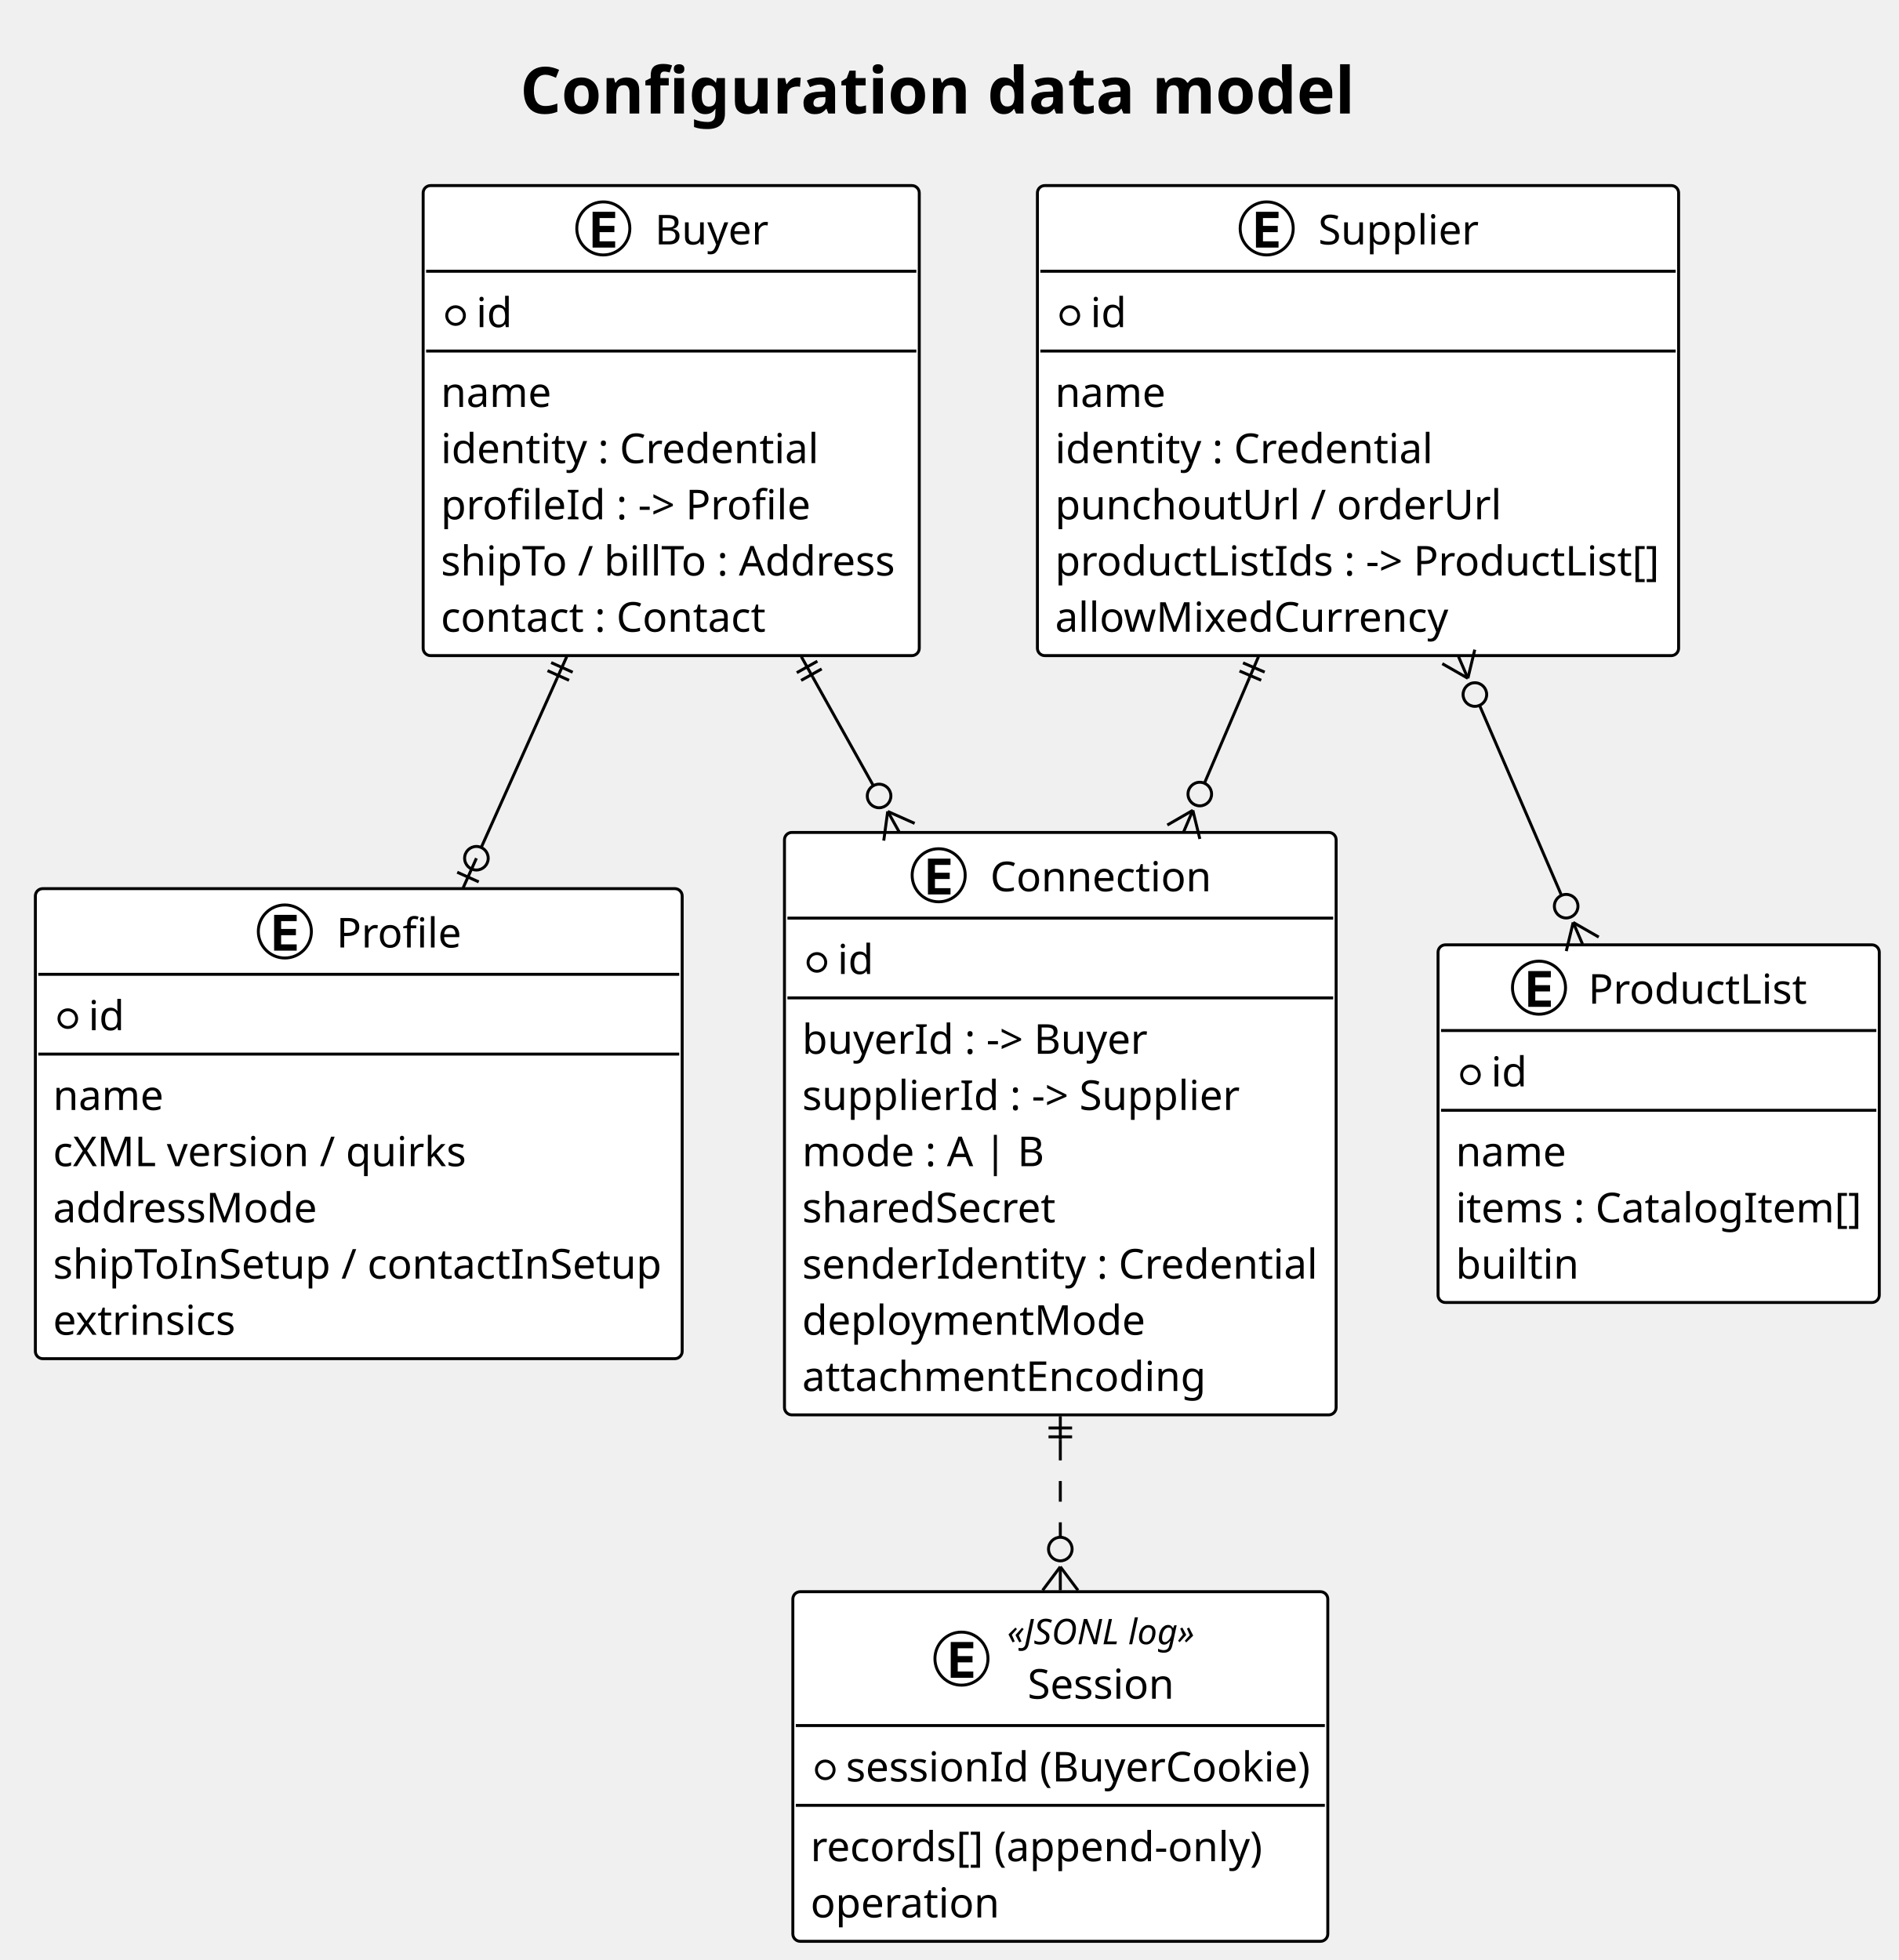
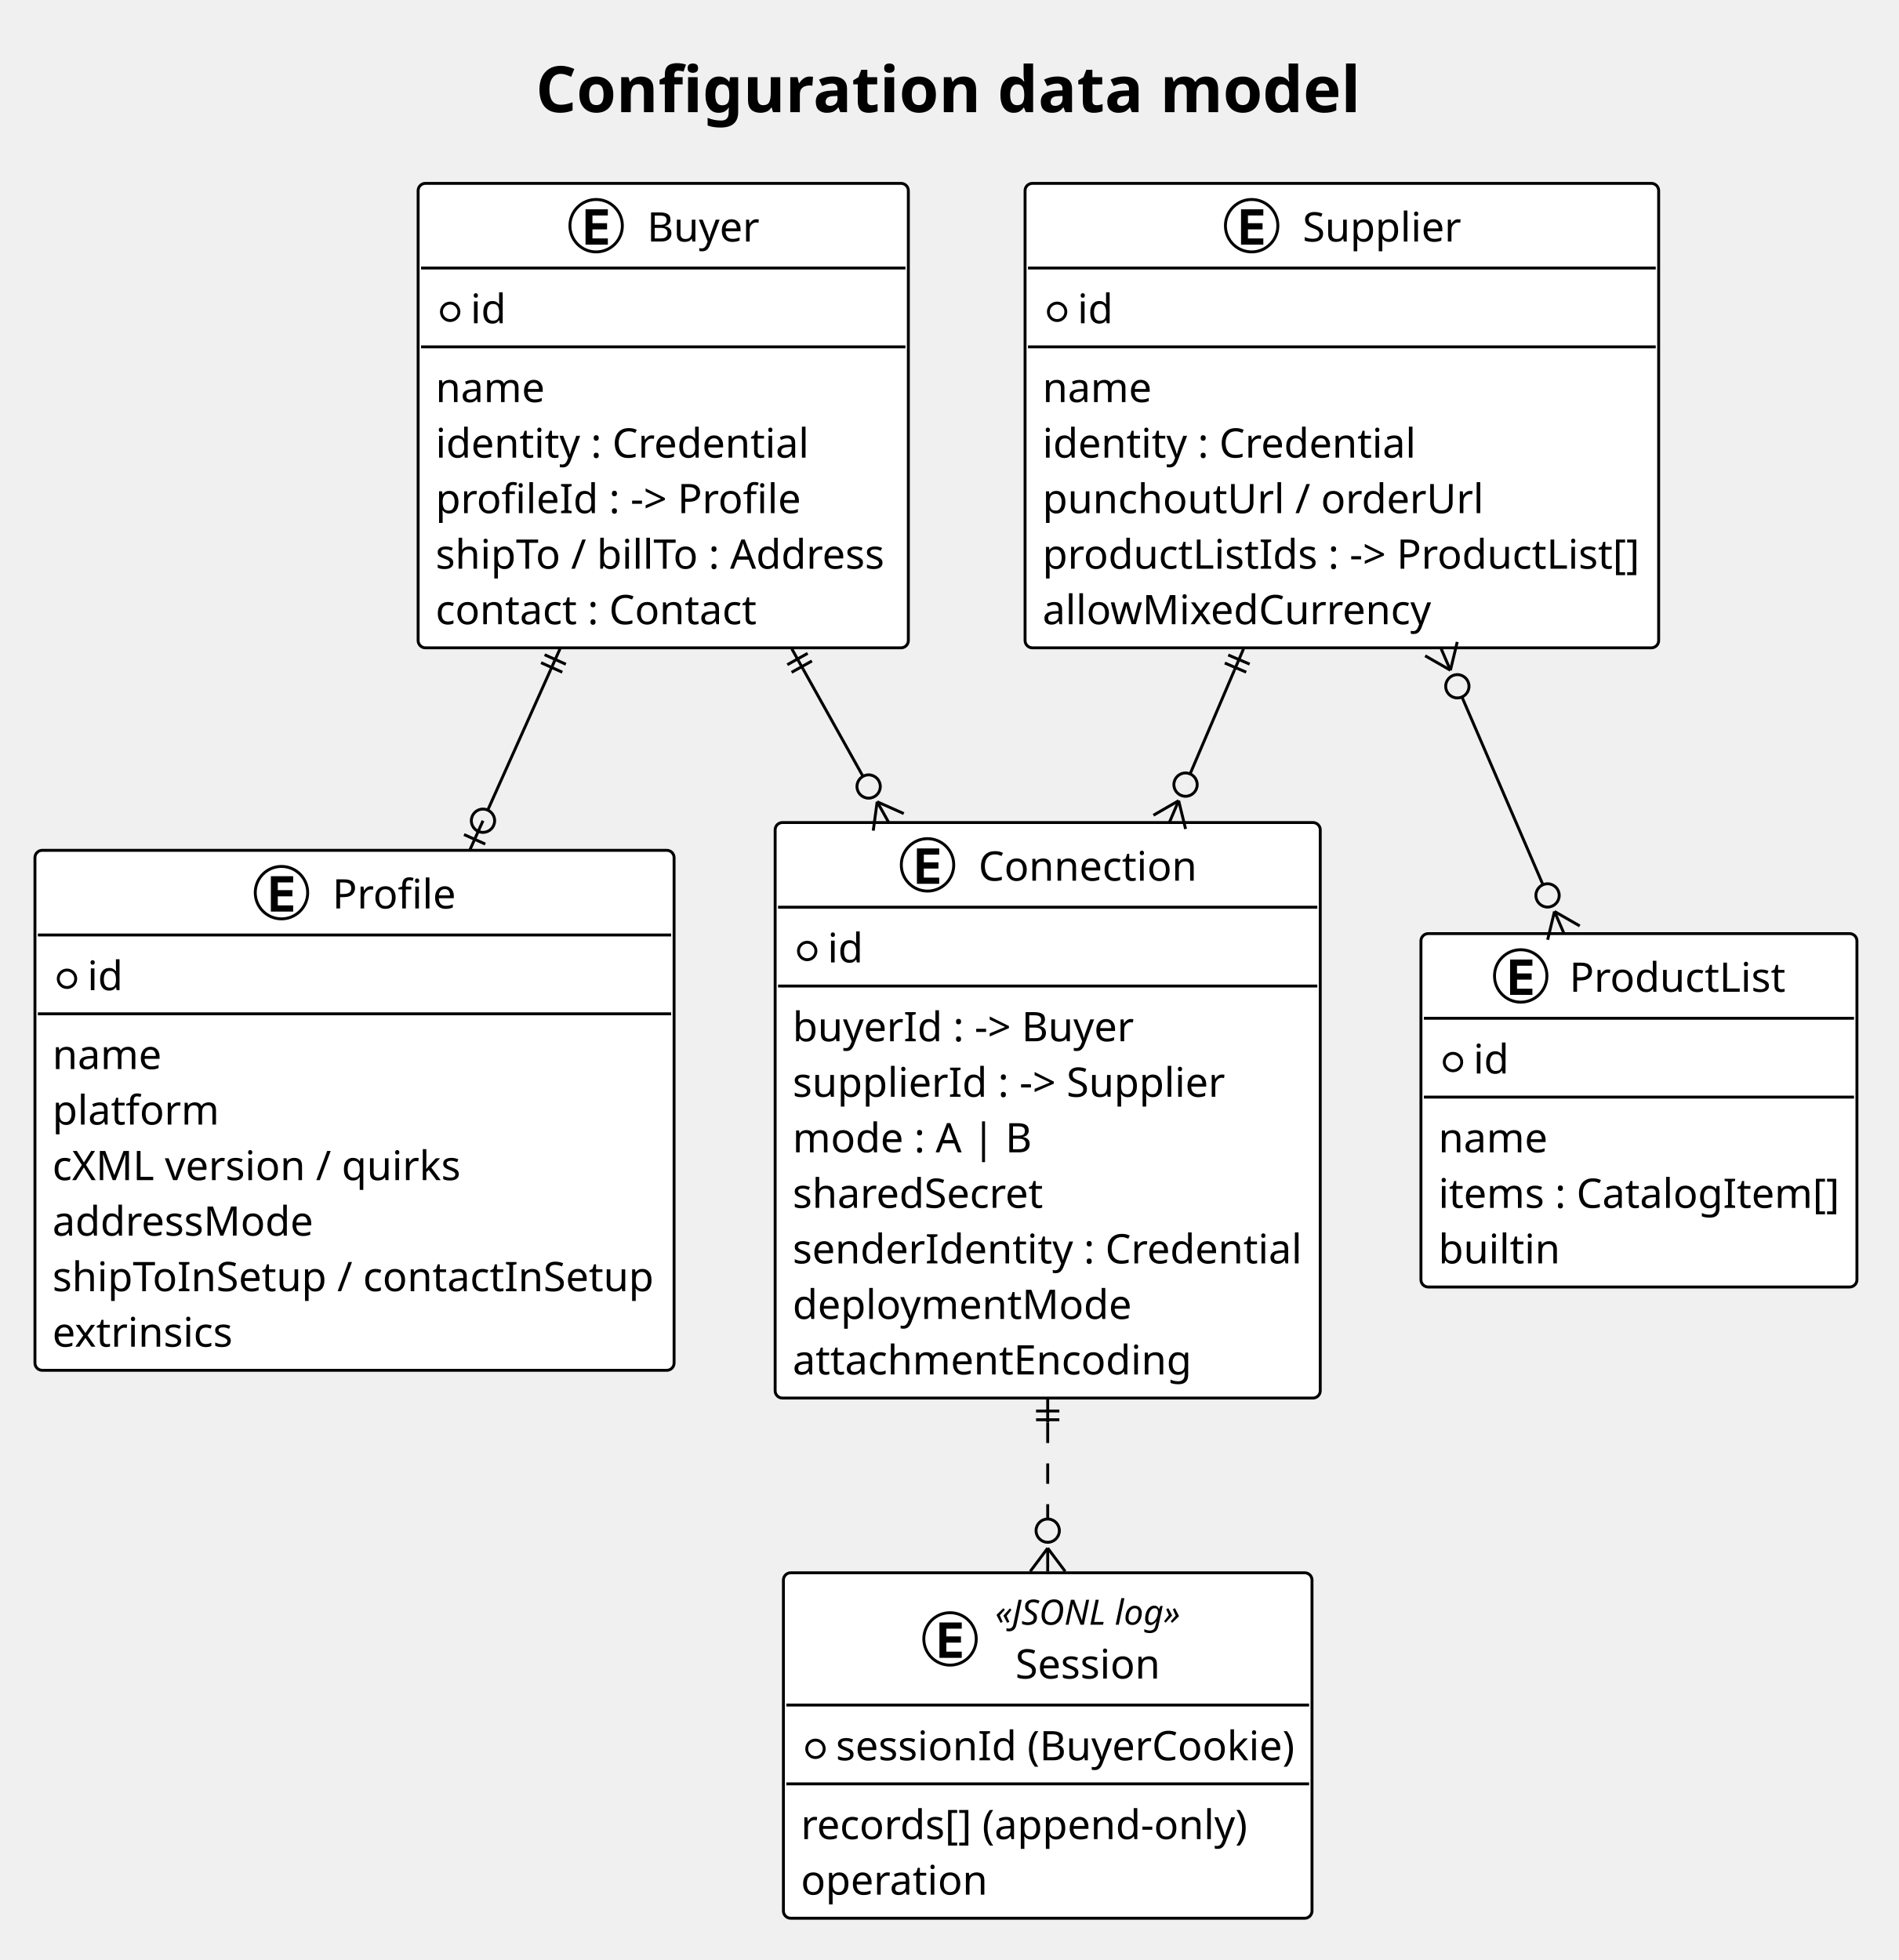
- <svg xmlns="http://www.w3.org/2000/svg" contentStyleType="text/css" data-diagram-type="CLASS" preserveAspectRatio="xMidYMid meet" version="1.1" viewBox="0 0 644 665" zoomAndPan="magnify" width="644" height="665">
+ <svg xmlns="http://www.w3.org/2000/svg" contentStyleType="text/css" data-diagram-type="CLASS" preserveAspectRatio="xMidYMid meet" version="1.1" viewBox="0 0 652 673" zoomAndPan="magnify" width="652" height="673">
  <defs />
  <g>
    <g class="title" data-source-line="2">
-       <text fill="#000000" font-family="Verdana" font-size="22" font-weight="bold" lengthAdjust="spacing" textLength="282.701" x="176.429" y="38.518">Configuration data model</text>
+       <text fill="#000000" font-family="Verdana" font-size="22" font-weight="700" lengthAdjust="spacing" textLength="282.701" x="183.929" y="38.518">Configuration data model</text>
    </g>
-     <g class="entity" data-qualified-name="Buyer" data-source-line="4" id="ent0002">
+     <g class="entity" data-qualified-name="Buyer" data-source-line="4" id="ent0001">
      <rect fill="#FFFFFF" height="159.475" rx="2.5" ry="2.5" style="stroke:#000000;stroke-width:1;" width="168.309" x="143.56" y="62.964" />
      <ellipse cx="204.68" cy="77.498" fill="#FFFFFF" rx="9" ry="9" style="stroke:#000000;stroke-width:1;" />
      <path d="M201.039,83.998 L201.039,71.857 L208.695,71.857 L208.695,73.982 L203.414,73.982 L203.414,76.639 L208.43,76.639 L208.43,78.764 L203.414,78.764 L203.414,81.873 L208.695,81.873 L208.695,83.998 L201.039,83.998 Z " fill="#000000" />
      <text fill="#000000" font-family="Verdana" font-size="14" lengthAdjust="spacing" textLength="38.57" x="222.18" y="82.93">Buyer</text>
      <line style="stroke:#000000;stroke-width:1;" x1="144.56" x2="310.869" y1="92.032" y2="92.032" />
      <g data-visibility-modifier="IE_MANDATORY">
        <ellipse cx="154.56" cy="107.066" fill="#FFFFFF" rx="3" ry="3" style="stroke:#000000;stroke-width:1;" />
      </g>
      <text fill="#000000" font-family="Verdana" font-size="14" lengthAdjust="spacing" textLength="12.222" x="161.56" y="110.998">id</text>
      <line style="stroke:#000000;stroke-width:1;" x1="144.56" x2="310.869" y1="119.1" y2="119.1" />
      <text fill="#000000" font-family="Verdana" font-size="14" lengthAdjust="spacing" textLength="37.492" x="149.56" y="138.066">name</text>
      <text fill="#000000" font-family="Verdana" font-size="14" lengthAdjust="spacing" textLength="128.477" x="149.56" y="157.134">identity : Credential</text>
      <text fill="#000000" font-family="Verdana" font-size="14" lengthAdjust="spacing" textLength="125.999" x="149.56" y="176.202">profileId : -&gt; Profile</text>
      <text fill="#000000" font-family="Verdana" font-size="14" lengthAdjust="spacing" textLength="156.309" x="149.56" y="195.27">shipTo / billTo : Address</text>
      <text fill="#000000" font-family="Verdana" font-size="14" lengthAdjust="spacing" textLength="110.208" x="149.56" y="214.338">contact : Contact</text>
    </g>
-     <g class="entity" data-qualified-name="Supplier" data-source-line="14" id="ent0003">
+     <g class="entity" data-qualified-name="Supplier" data-source-line="14" id="ent0002">
      <rect fill="#FFFFFF" height="159.475" rx="2.5" ry="2.5" style="stroke:#000000;stroke-width:1;" width="217.533" x="351.95" y="62.964" />
      <ellipse cx="429.737" cy="77.498" fill="#FFFFFF" rx="9" ry="9" style="stroke:#000000;stroke-width:1;" />
      <path d="M426.096,83.998 L426.096,71.857 L433.752,71.857 L433.752,73.982 L428.471,73.982 L428.471,76.639 L433.487,76.639 L433.487,78.764 L428.471,78.764 L428.471,81.873 L433.752,81.873 L433.752,83.998 L426.096,83.998 Z " fill="#000000" />
      <text fill="#000000" font-family="Verdana" font-size="14" lengthAdjust="spacing" textLength="54.46" x="447.237" y="82.93">Supplier</text>
      <line style="stroke:#000000;stroke-width:1;" x1="352.95" x2="568.483" y1="92.032" y2="92.032" />
      <g data-visibility-modifier="IE_MANDATORY">
        <ellipse cx="362.95" cy="107.066" fill="#FFFFFF" rx="3" ry="3" style="stroke:#000000;stroke-width:1;" />
      </g>
      <text fill="#000000" font-family="Verdana" font-size="14" lengthAdjust="spacing" textLength="12.222" x="369.95" y="110.998">id</text>
      <line style="stroke:#000000;stroke-width:1;" x1="352.95" x2="568.483" y1="119.1" y2="119.1" />
      <text fill="#000000" font-family="Verdana" font-size="14" lengthAdjust="spacing" textLength="37.492" x="357.95" y="138.066">name</text>
      <text fill="#000000" font-family="Verdana" font-size="14" lengthAdjust="spacing" textLength="128.477" x="357.95" y="157.134">identity : Credential</text>
      <text fill="#000000" font-family="Verdana" font-size="14" lengthAdjust="spacing" textLength="151.745" x="357.95" y="176.202">punchoutUrl / orderUrl</text>
      <text fill="#000000" font-family="Verdana" font-size="14" lengthAdjust="spacing" textLength="205.533" x="357.95" y="195.27">productListIds : -&gt; ProductList[]</text>
      <text fill="#000000" font-family="Verdana" font-size="14" lengthAdjust="spacing" textLength="134.245" x="357.95" y="214.338">allowMixedCurrency</text>
    </g>
-     <g class="entity" data-qualified-name="Connection" data-source-line="24" id="ent0004">
+     <g class="entity" data-qualified-name="Connection" data-source-line="24" id="ent0003">
      <rect fill="#FFFFFF" height="197.611" rx="2.5" ry="2.5" style="stroke:#000000;stroke-width:1;" width="187.153" x="266.14" y="282.434" />
      <ellipse cx="318.454" cy="296.968" fill="#FFFFFF" rx="9" ry="9" style="stroke:#000000;stroke-width:1;" />
      <path d="M314.813,303.468 L314.813,291.327 L322.469,291.327 L322.469,293.452 L317.188,293.452 L317.188,296.109 L322.204,296.109 L322.204,298.234 L317.188,298.234 L317.188,301.343 L322.469,301.343 L322.469,303.468 L314.813,303.468 Z " fill="#000000" />
      <text fill="#000000" font-family="Verdana" font-size="14" lengthAdjust="spacing" textLength="75.026" x="335.954" y="302.4">Connection</text>
      <line style="stroke:#000000;stroke-width:1;" x1="267.14" x2="452.293" y1="311.502" y2="311.502" />
      <g data-visibility-modifier="IE_MANDATORY">
        <ellipse cx="277.14" cy="326.536" fill="#FFFFFF" rx="3" ry="3" style="stroke:#000000;stroke-width:1;" />
      </g>
      <text fill="#000000" font-family="Verdana" font-size="14" lengthAdjust="spacing" textLength="12.222" x="284.14" y="330.468">id</text>
      <line style="stroke:#000000;stroke-width:1;" x1="267.14" x2="452.293" y1="338.57" y2="338.57" />
      <text fill="#000000" font-family="Verdana" font-size="14" lengthAdjust="spacing" textLength="117.194" x="272.14" y="357.536">buyerId : -&gt; Buyer</text>
      <text fill="#000000" font-family="Verdana" font-size="14" lengthAdjust="spacing" textLength="148.483" x="272.14" y="376.604">supplierId : -&gt; Supplier</text>
      <text fill="#000000" font-family="Verdana" font-size="14" lengthAdjust="spacing" textLength="82.138" x="272.14" y="395.672">mode : A | B</text>
      <text fill="#000000" font-family="Verdana" font-size="14" lengthAdjust="spacing" textLength="86.534" x="272.14" y="414.74">sharedSecret</text>
      <text fill="#000000" font-family="Verdana" font-size="14" lengthAdjust="spacing" textLength="175.153" x="272.14" y="433.808">senderIdentity : Credential</text>
      <text fill="#000000" font-family="Verdana" font-size="14" lengthAdjust="spacing" textLength="116.704" x="272.14" y="452.875">deploymentMode</text>
      <text fill="#000000" font-family="Verdana" font-size="14" lengthAdjust="spacing" textLength="136.989" x="272.14" y="471.943">attachmentEncoding</text>
    </g>
-     <g class="entity" data-qualified-name="Profile" data-source-line="36" id="ent0005">
-       <rect fill="#FFFFFF" height="159.475" rx="2.5" ry="2.5" style="stroke:#000000;stroke-width:1;" width="219.437" x="12" y="301.504" />
-       <ellipse cx="96.64" cy="316.038" fill="#FFFFFF" rx="9" ry="9" style="stroke:#000000;stroke-width:1;" />
-       <path d="M92.999,322.538 L92.999,310.397 L100.655,310.397 L100.655,312.522 L95.374,312.522 L95.374,315.179 L100.39,315.179 L100.39,317.304 L95.374,317.304 L95.374,320.413 L100.655,320.413 L100.655,322.538 L92.999,322.538 Z " fill="#000000" />
-       <text fill="#000000" font-family="Verdana" font-size="14" lengthAdjust="spacing" textLength="42.658" x="114.14" y="321.47">Profile</text>
-       <line style="stroke:#000000;stroke-width:1;" x1="13" x2="230.437" y1="330.572" y2="330.572" />
+     <g class="entity" data-qualified-name="Profile" data-source-line="36" id="ent0004">
+       <rect fill="#FFFFFF" height="178.543" rx="2.5" ry="2.5" style="stroke:#000000;stroke-width:1;" width="219.437" x="12" y="291.974" />
+       <ellipse cx="96.64" cy="306.508" fill="#FFFFFF" rx="9" ry="9" style="stroke:#000000;stroke-width:1;" />
+       <path d="M92.999,313.008 L92.999,300.867 L100.655,300.867 L100.655,302.992 L95.374,302.992 L95.374,305.649 L100.39,305.649 L100.39,307.774 L95.374,307.774 L95.374,310.883 L100.655,310.883 L100.655,313.008 L92.999,313.008 Z " fill="#000000" />
+       <text fill="#000000" font-family="Verdana" font-size="14" lengthAdjust="spacing" textLength="42.658" x="114.14" y="311.94">Profile</text>
+       <line style="stroke:#000000;stroke-width:1;" x1="13" x2="230.437" y1="321.042" y2="321.042" />
      <g data-visibility-modifier="IE_MANDATORY">
-         <ellipse cx="23" cy="345.606" fill="#FFFFFF" rx="3" ry="3" style="stroke:#000000;stroke-width:1;" />
+         <ellipse cx="23" cy="336.076" fill="#FFFFFF" rx="3" ry="3" style="stroke:#000000;stroke-width:1;" />
      </g>
-       <text fill="#000000" font-family="Verdana" font-size="14" lengthAdjust="spacing" textLength="12.222" x="30" y="349.538">id</text>
-       <line style="stroke:#000000;stroke-width:1;" x1="13" x2="230.437" y1="357.64" y2="357.64" />
-       <text fill="#000000" font-family="Verdana" font-size="14" lengthAdjust="spacing" textLength="37.492" x="18" y="376.606">name</text>
-       <text fill="#000000" font-family="Verdana" font-size="14" lengthAdjust="spacing" textLength="140.153" x="18" y="395.674">cXML version / quirks</text>
-       <text fill="#000000" font-family="Verdana" font-size="14" lengthAdjust="spacing" textLength="89.838" x="18" y="414.742">addressMode</text>
-       <text fill="#000000" font-family="Verdana" font-size="14" lengthAdjust="spacing" textLength="207.437" x="18" y="433.81">shipToInSetup / contactInSetup</text>
-       <text fill="#000000" font-family="Verdana" font-size="14" lengthAdjust="spacing" textLength="62.146" x="18" y="452.877">extrinsics</text>
+       <text fill="#000000" font-family="Verdana" font-size="14" lengthAdjust="spacing" textLength="12.222" x="30" y="340.008">id</text>
+       <line style="stroke:#000000;stroke-width:1;" x1="13" x2="230.437" y1="348.11" y2="348.11" />
+       <text fill="#000000" font-family="Verdana" font-size="14" lengthAdjust="spacing" textLength="37.492" x="18" y="367.076">name</text>
+       <text fill="#000000" font-family="Verdana" font-size="14" lengthAdjust="spacing" textLength="57.288" x="18" y="386.144">platform</text>
+       <text fill="#000000" font-family="Verdana" font-size="14" lengthAdjust="spacing" textLength="140.153" x="18" y="405.212">cXML version / quirks</text>
+       <text fill="#000000" font-family="Verdana" font-size="14" lengthAdjust="spacing" textLength="89.838" x="18" y="424.28">addressMode</text>
+       <text fill="#000000" font-family="Verdana" font-size="14" lengthAdjust="spacing" textLength="207.437" x="18" y="443.348">shipToInSetup / contactInSetup</text>
+       <text fill="#000000" font-family="Verdana" font-size="14" lengthAdjust="spacing" textLength="62.146" x="18" y="462.416">extrinsics</text>
    </g>
-     <g class="entity" data-qualified-name="ProductList" data-source-line="46" id="ent0006">
+     <g class="entity" data-qualified-name="ProductList" data-source-line="47" id="ent0005">
      <rect fill="#FFFFFF" height="121.34" rx="2.5" ry="2.5" style="stroke:#000000;stroke-width:1;" width="149.69" x="487.87" y="320.574" />
      <ellipse cx="522.121" cy="335.108" fill="#FFFFFF" rx="9" ry="9" style="stroke:#000000;stroke-width:1;" />
      <path d="M518.48,341.608 L518.48,329.467 L526.136,329.467 L526.136,331.592 L520.855,331.592 L520.855,334.249 L525.871,334.249 L525.871,336.374 L520.855,336.374 L520.855,339.483 L526.136,339.483 L526.136,341.608 L518.48,341.608 Z " fill="#000000" />
      <text fill="#000000" font-family="Verdana" font-size="14" lengthAdjust="spacing" textLength="74.466" x="538.843" y="340.54">ProductList</text>
      <line style="stroke:#000000;stroke-width:1;" x1="488.87" x2="636.559" y1="349.642" y2="349.642" />
      <g data-visibility-modifier="IE_MANDATORY">
        <ellipse cx="498.87" cy="364.676" fill="#FFFFFF" rx="3" ry="3" style="stroke:#000000;stroke-width:1;" />
      </g>
      <text fill="#000000" font-family="Verdana" font-size="14" lengthAdjust="spacing" textLength="12.222" x="505.87" y="368.608">id</text>
      <line style="stroke:#000000;stroke-width:1;" x1="488.87" x2="636.559" y1="376.71" y2="376.71" />
      <text fill="#000000" font-family="Verdana" font-size="14" lengthAdjust="spacing" textLength="37.492" x="493.87" y="395.676">name</text>
      <text fill="#000000" font-family="Verdana" font-size="14" lengthAdjust="spacing" textLength="137.69" x="493.87" y="414.744">items : CatalogItem[]</text>
      <text fill="#000000" font-family="Verdana" font-size="14" lengthAdjust="spacing" textLength="41.804" x="493.87" y="433.812">builtin</text>
    </g>
-     <g class="entity" data-qualified-name="Session" data-source-line="54" id="ent0007">
+     <g class="entity" data-qualified-name="Session" data-source-line="55" id="ent0006">
      <rect fill="#FFFFFF" height="118.616" rx="2.5" ry="2.5" style="stroke:#000000;stroke-width:1;" width="181.485" x="268.98" y="540.044" />
      <ellipse cx="326.185" cy="562.75" fill="#FFFFFF" rx="9" ry="9" style="stroke:#000000;stroke-width:1;" />
      <path d="M322.544,569.25 L322.544,557.11 L330.2,557.11 L330.2,559.235 L324.919,559.235 L324.919,561.891 L329.935,561.891 L329.935,564.016 L324.919,564.016 L324.919,567.125 L330.2,567.125 L330.2,569.25 L322.544,569.25 Z " fill="#000000" />
      <text fill="#000000" font-family="Verdana" font-size="12" font-style="italic" lengthAdjust="spacing" textLength="63.576" x="341.685" y="557.872">«JSONL log»</text>
      <text fill="#000000" font-family="Verdana" font-size="14" lengthAdjust="spacing" textLength="49.728" x="348.609" y="576.354">Session</text>
      <line style="stroke:#000000;stroke-width:1;" x1="269.98" x2="449.465" y1="585.456" y2="585.456" />
      <g data-visibility-modifier="IE_MANDATORY">
        <ellipse cx="279.98" cy="600.49" fill="#FFFFFF" rx="3" ry="3" style="stroke:#000000;stroke-width:1;" />
      </g>
      <text fill="#000000" font-family="Verdana" font-size="14" lengthAdjust="spacing" textLength="157.485" x="286.98" y="604.422">sessionId (BuyerCookie)</text>
      <line style="stroke:#000000;stroke-width:1;" x1="269.98" x2="449.465" y1="612.524" y2="612.524" />
      <text fill="#000000" font-family="Verdana" font-size="14" lengthAdjust="spacing" textLength="153.831" x="274.98" y="631.49">records[] (append-only)</text>
      <text fill="#000000" font-family="Verdana" font-size="14" lengthAdjust="spacing" textLength="64.4" x="274.98" y="650.558">operation</text>
    </g>
-     <g class="link" data-entity-1="ent0002" data-entity-2="ent0005" data-link-type="association" data-source-line="61" id="lnk8">
-       <path codeLine="61" d="M189,230.095 C177.69,255.345 174.572,262.285 163.262,287.535" fill="none" id="Buyer-Profile" style="stroke:#000000;stroke-width:1;" />
-       <line style="stroke:#000000;stroke-width:1;" x1="186.984" x2="194.285" y1="224.81" y2="228.08" />
-       <line style="stroke:#000000;stroke-width:1;" x1="185.758" x2="193.059" y1="227.547" y2="230.818" />
-       <line style="stroke:#000000;stroke-width:1;" x1="189" x2="192.27" y1="230.095" y2="222.794" />
-       <line style="stroke:#000000;stroke-width:1;" x1="161.627" x2="157.13" y1="291.185" y2="301.224" />
-       <ellipse cx="161.627" cy="291.185" fill="none" rx="4" ry="4" style="stroke:#000000;stroke-width:1;" />
-       <line style="stroke:#000000;stroke-width:1;" x1="162.416" x2="155.115" y1="299.209" y2="295.938" />
+     <g class="link" data-entity-1="ent0001" data-entity-2="ent0004" data-link-type="association" data-source-line="62" id="lnk7">
+       <path codeLine="62" d="M188.999,230.095 C179.069,252.255 177.627,255.497 167.467,278.157" fill="none" id="Buyer-Profile" style="stroke:#000000;stroke-width:1;" />
+       <line style="stroke:#000000;stroke-width:1;" x1="186.984" x2="194.285" y1="224.809" y2="228.08" />
+       <line style="stroke:#000000;stroke-width:1;" x1="185.757" x2="193.058" y1="227.546" y2="230.818" />
+       <line style="stroke:#000000;stroke-width:1;" x1="188.999" x2="192.27" y1="230.095" y2="222.794" />
+       <line style="stroke:#000000;stroke-width:1;" x1="165.83" x2="161.33" y1="281.807" y2="291.844" />
+       <ellipse cx="165.83" cy="281.807" fill="none" rx="4" ry="4" style="stroke:#000000;stroke-width:1;" />
+       <line style="stroke:#000000;stroke-width:1;" x1="166.616" x2="159.317" y1="289.831" y2="286.558" />
    </g>
-     <g class="link" data-entity-1="ent0002" data-entity-2="ent0004" data-link-type="crowfoot" data-source-line="62" id="lnk9">
-       <path codeLine="62" d="M275.758,229.78 C286.398,248.85 285.229,246.746 296.289,266.566" fill="none" id="Buyer-Connection" style="stroke:#000000;stroke-width:1;" />
+     <g class="link" data-entity-1="ent0001" data-entity-2="ent0003" data-link-type="crowfoot" data-source-line="63" id="lnk8">
+       <path codeLine="63" d="M275.758,229.78 C286.398,248.85 285.229,246.746 296.289,266.566" fill="none" id="Buyer-Connection" style="stroke:#000000;stroke-width:1;" />
      <line style="stroke:#000000;stroke-width:1;" x1="270.316" x2="277.302" y1="228.236" y2="224.338" />
      <line style="stroke:#000000;stroke-width:1;" x1="271.778" x2="278.764" y1="230.856" y2="226.958" />
      <line style="stroke:#000000;stroke-width:1;" x1="275.758" x2="271.86" y1="229.78" y2="222.794" />
      <line style="stroke:#000000;stroke-width:1;" x1="301.162" x2="310.299" y1="275.298" y2="279.36" />
      <line style="stroke:#000000;stroke-width:1;" x1="301.162" x2="299.821" y1="275.298" y2="285.208" />
      <line style="stroke:#000000;stroke-width:1;" x1="301.162" x2="305.06" y1="275.298" y2="282.284" />
      <ellipse cx="298.238" cy="270.059" fill="none" rx="4" ry="4" style="stroke:#000000;stroke-width:1;" />
    </g>
-     <g class="link" data-entity-1="ent0003" data-entity-2="ent0004" data-link-type="crowfoot" data-source-line="63" id="lnk10">
-       <path codeLine="63" d="M423.806,230.15 C415.656,249.22 417.083,245.912 408.613,265.732" fill="none" id="Supplier-Connection" style="stroke:#000000;stroke-width:1;" />
+     <g class="link" data-entity-1="ent0002" data-entity-2="ent0003" data-link-type="crowfoot" data-source-line="64" id="lnk9">
+       <path codeLine="64" d="M423.806,230.15 C415.656,249.22 417.083,245.912 408.613,265.732" fill="none" id="Supplier-Connection" style="stroke:#000000;stroke-width:1;" />
      <line style="stroke:#000000;stroke-width:1;" x1="421.7" x2="429.056" y1="224.9" y2="228.044" />
      <line style="stroke:#000000;stroke-width:1;" x1="420.521" x2="427.877" y1="227.659" y2="230.803" />
      <line style="stroke:#000000;stroke-width:1;" x1="423.806" x2="426.95" y1="230.15" y2="222.794" />
      <line style="stroke:#000000;stroke-width:1;" x1="404.684" x2="407.057" y1="274.928" y2="284.642" />
      <line style="stroke:#000000;stroke-width:1;" x1="404.684" x2="396.023" y1="274.928" y2="279.926" />
      <line style="stroke:#000000;stroke-width:1;" x1="404.684" x2="401.54" y1="274.928" y2="282.284" />
      <ellipse cx="407.041" cy="269.41" fill="none" rx="4" ry="4" style="stroke:#000000;stroke-width:1;" />
    </g>
-     <g class="link" data-entity-1="ent0003" data-entity-2="ent0006" data-link-type="crowfoot" data-source-line="64" id="lnk11">
-       <path codeLine="64" d="M501.949,239.322 C515.679,271.152 516.992,274.195 529.752,303.785" fill="none" id="Supplier-ProductList" style="stroke:#000000;stroke-width:1;" />
+     <g class="link" data-entity-1="ent0002" data-entity-2="ent0005" data-link-type="crowfoot" data-source-line="65" id="lnk10">
+       <path codeLine="65" d="M501.949,239.322 C515.679,271.152 516.992,274.195 529.752,303.785" fill="none" id="Supplier-ProductList" style="stroke:#000000;stroke-width:1;" />
      <line style="stroke:#000000;stroke-width:1;" x1="497.989" x2="489.311" y1="230.14" y2="225.171" />
      <line style="stroke:#000000;stroke-width:1;" x1="497.989" x2="500.329" y1="230.14" y2="220.418" />
      <line style="stroke:#000000;stroke-width:1;" x1="497.989" x2="494.82" y1="230.14" y2="222.794" />
      <ellipse cx="500.365" cy="235.649" fill="none" rx="4" ry="4" style="stroke:#000000;stroke-width:1;" />
      <line style="stroke:#000000;stroke-width:1;" x1="533.712" x2="542.39" y1="312.968" y2="317.938" />
      <line style="stroke:#000000;stroke-width:1;" x1="533.712" x2="531.37" y1="312.968" y2="322.69" />
      <line style="stroke:#000000;stroke-width:1;" x1="533.712" x2="536.88" y1="312.968" y2="320.314" />
      <ellipse cx="531.336" cy="307.459" fill="none" rx="4" ry="4" style="stroke:#000000;stroke-width:1;" />
    </g>
-     <g class="link" data-entity-1="ent0004" data-entity-2="ent0007" data-link-type="crowfoot" data-source-line="65" id="lnk12">
-       <path codeLine="65" d="M359.72,488.494 C359.72,508.684 359.72,503.324 359.72,521.574" fill="none" id="Connection-Session" style="stroke:#000000;stroke-width:1;stroke-dasharray:7,7;" />
+     <g class="link" data-entity-1="ent0003" data-entity-2="ent0006" data-link-type="crowfoot" data-source-line="66" id="lnk11">
+       <path codeLine="66" d="M359.72,488.494 C359.72,508.684 359.72,503.324 359.72,521.574" fill="none" id="Connection-Session" style="stroke:#000000;stroke-width:1;stroke-dasharray:7,7;" />
      <line style="stroke:#000000;stroke-width:1;" x1="355.72" x2="363.72" y1="484.494" y2="484.494" />
      <line style="stroke:#000000;stroke-width:1;" x1="355.72" x2="363.72" y1="487.494" y2="487.494" />
      <line style="stroke:#000000;stroke-width:1;" x1="359.72" x2="359.72" y1="488.494" y2="480.494" />
      <line style="stroke:#000000;stroke-width:1;" x1="359.72" x2="365.72" y1="531.574" y2="539.574" />
      <line style="stroke:#000000;stroke-width:1;" x1="359.72" x2="353.72" y1="531.574" y2="539.574" />
      <line style="stroke:#000000;stroke-width:1;" x1="359.72" x2="359.72" y1="531.574" y2="539.574" />
      <ellipse cx="359.72" cy="525.574" fill="none" rx="4" ry="4" style="stroke:#000000;stroke-width:1;" />
    </g>
  </g>
</svg>
